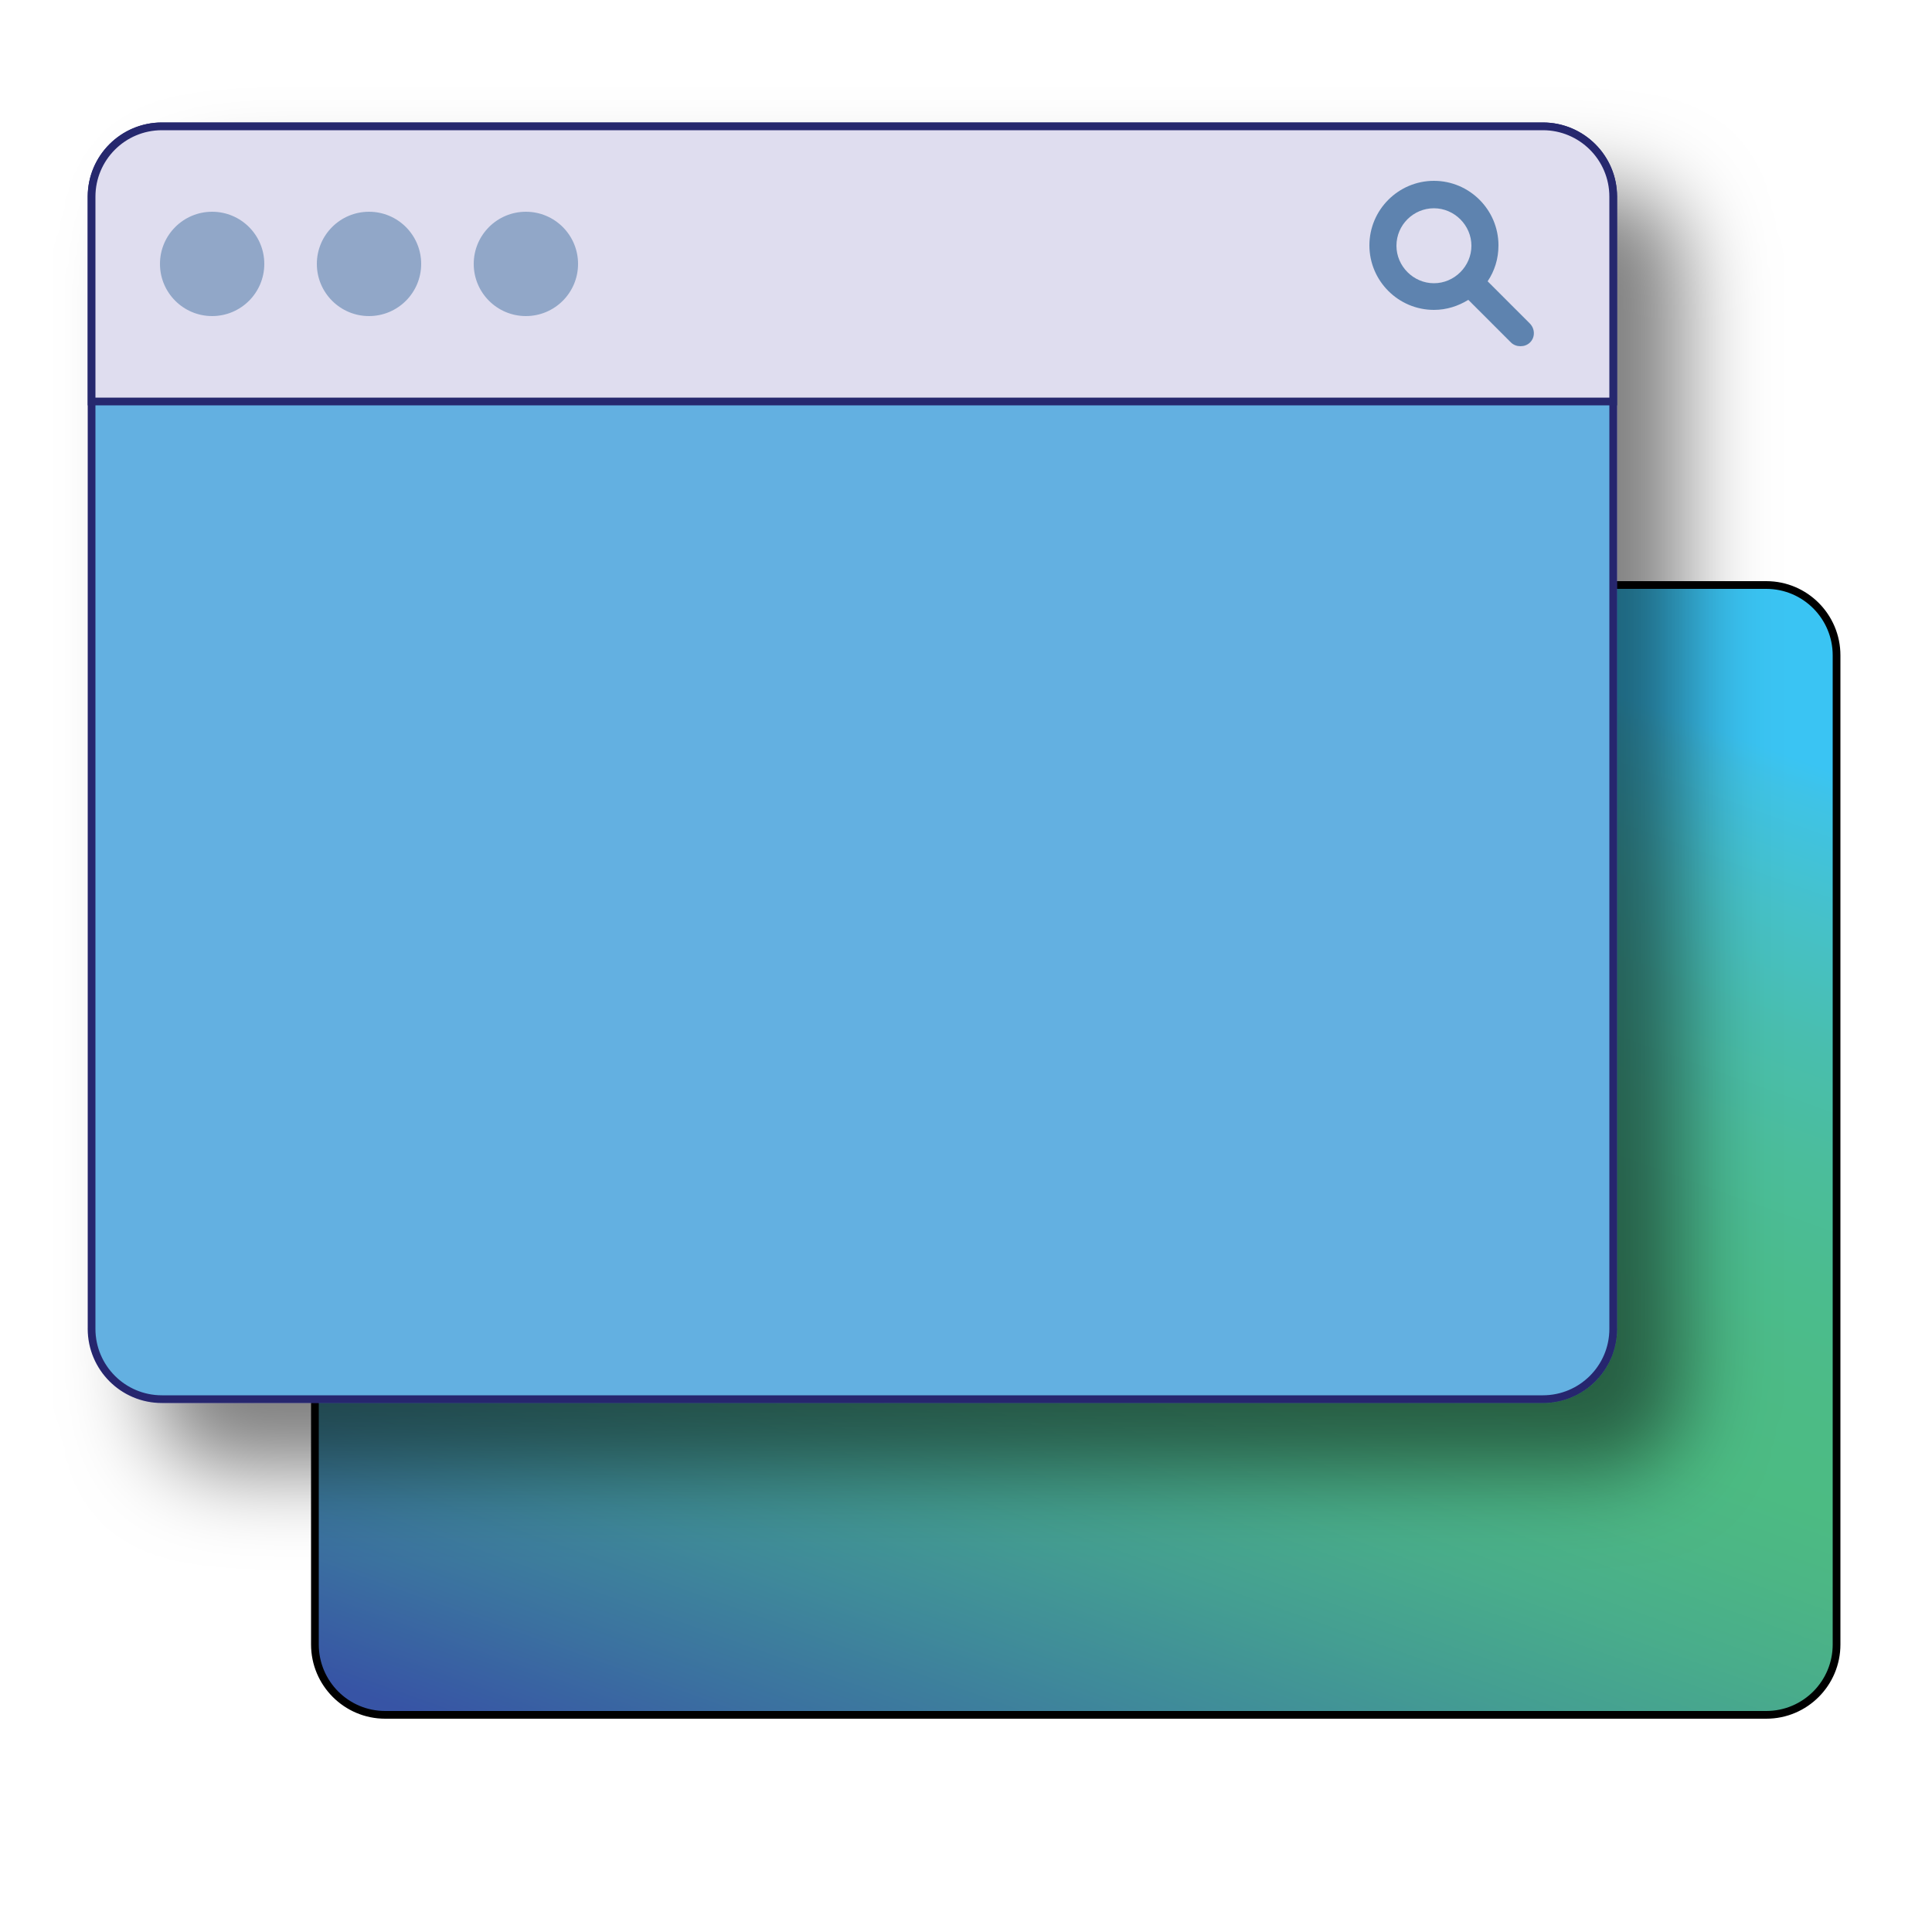
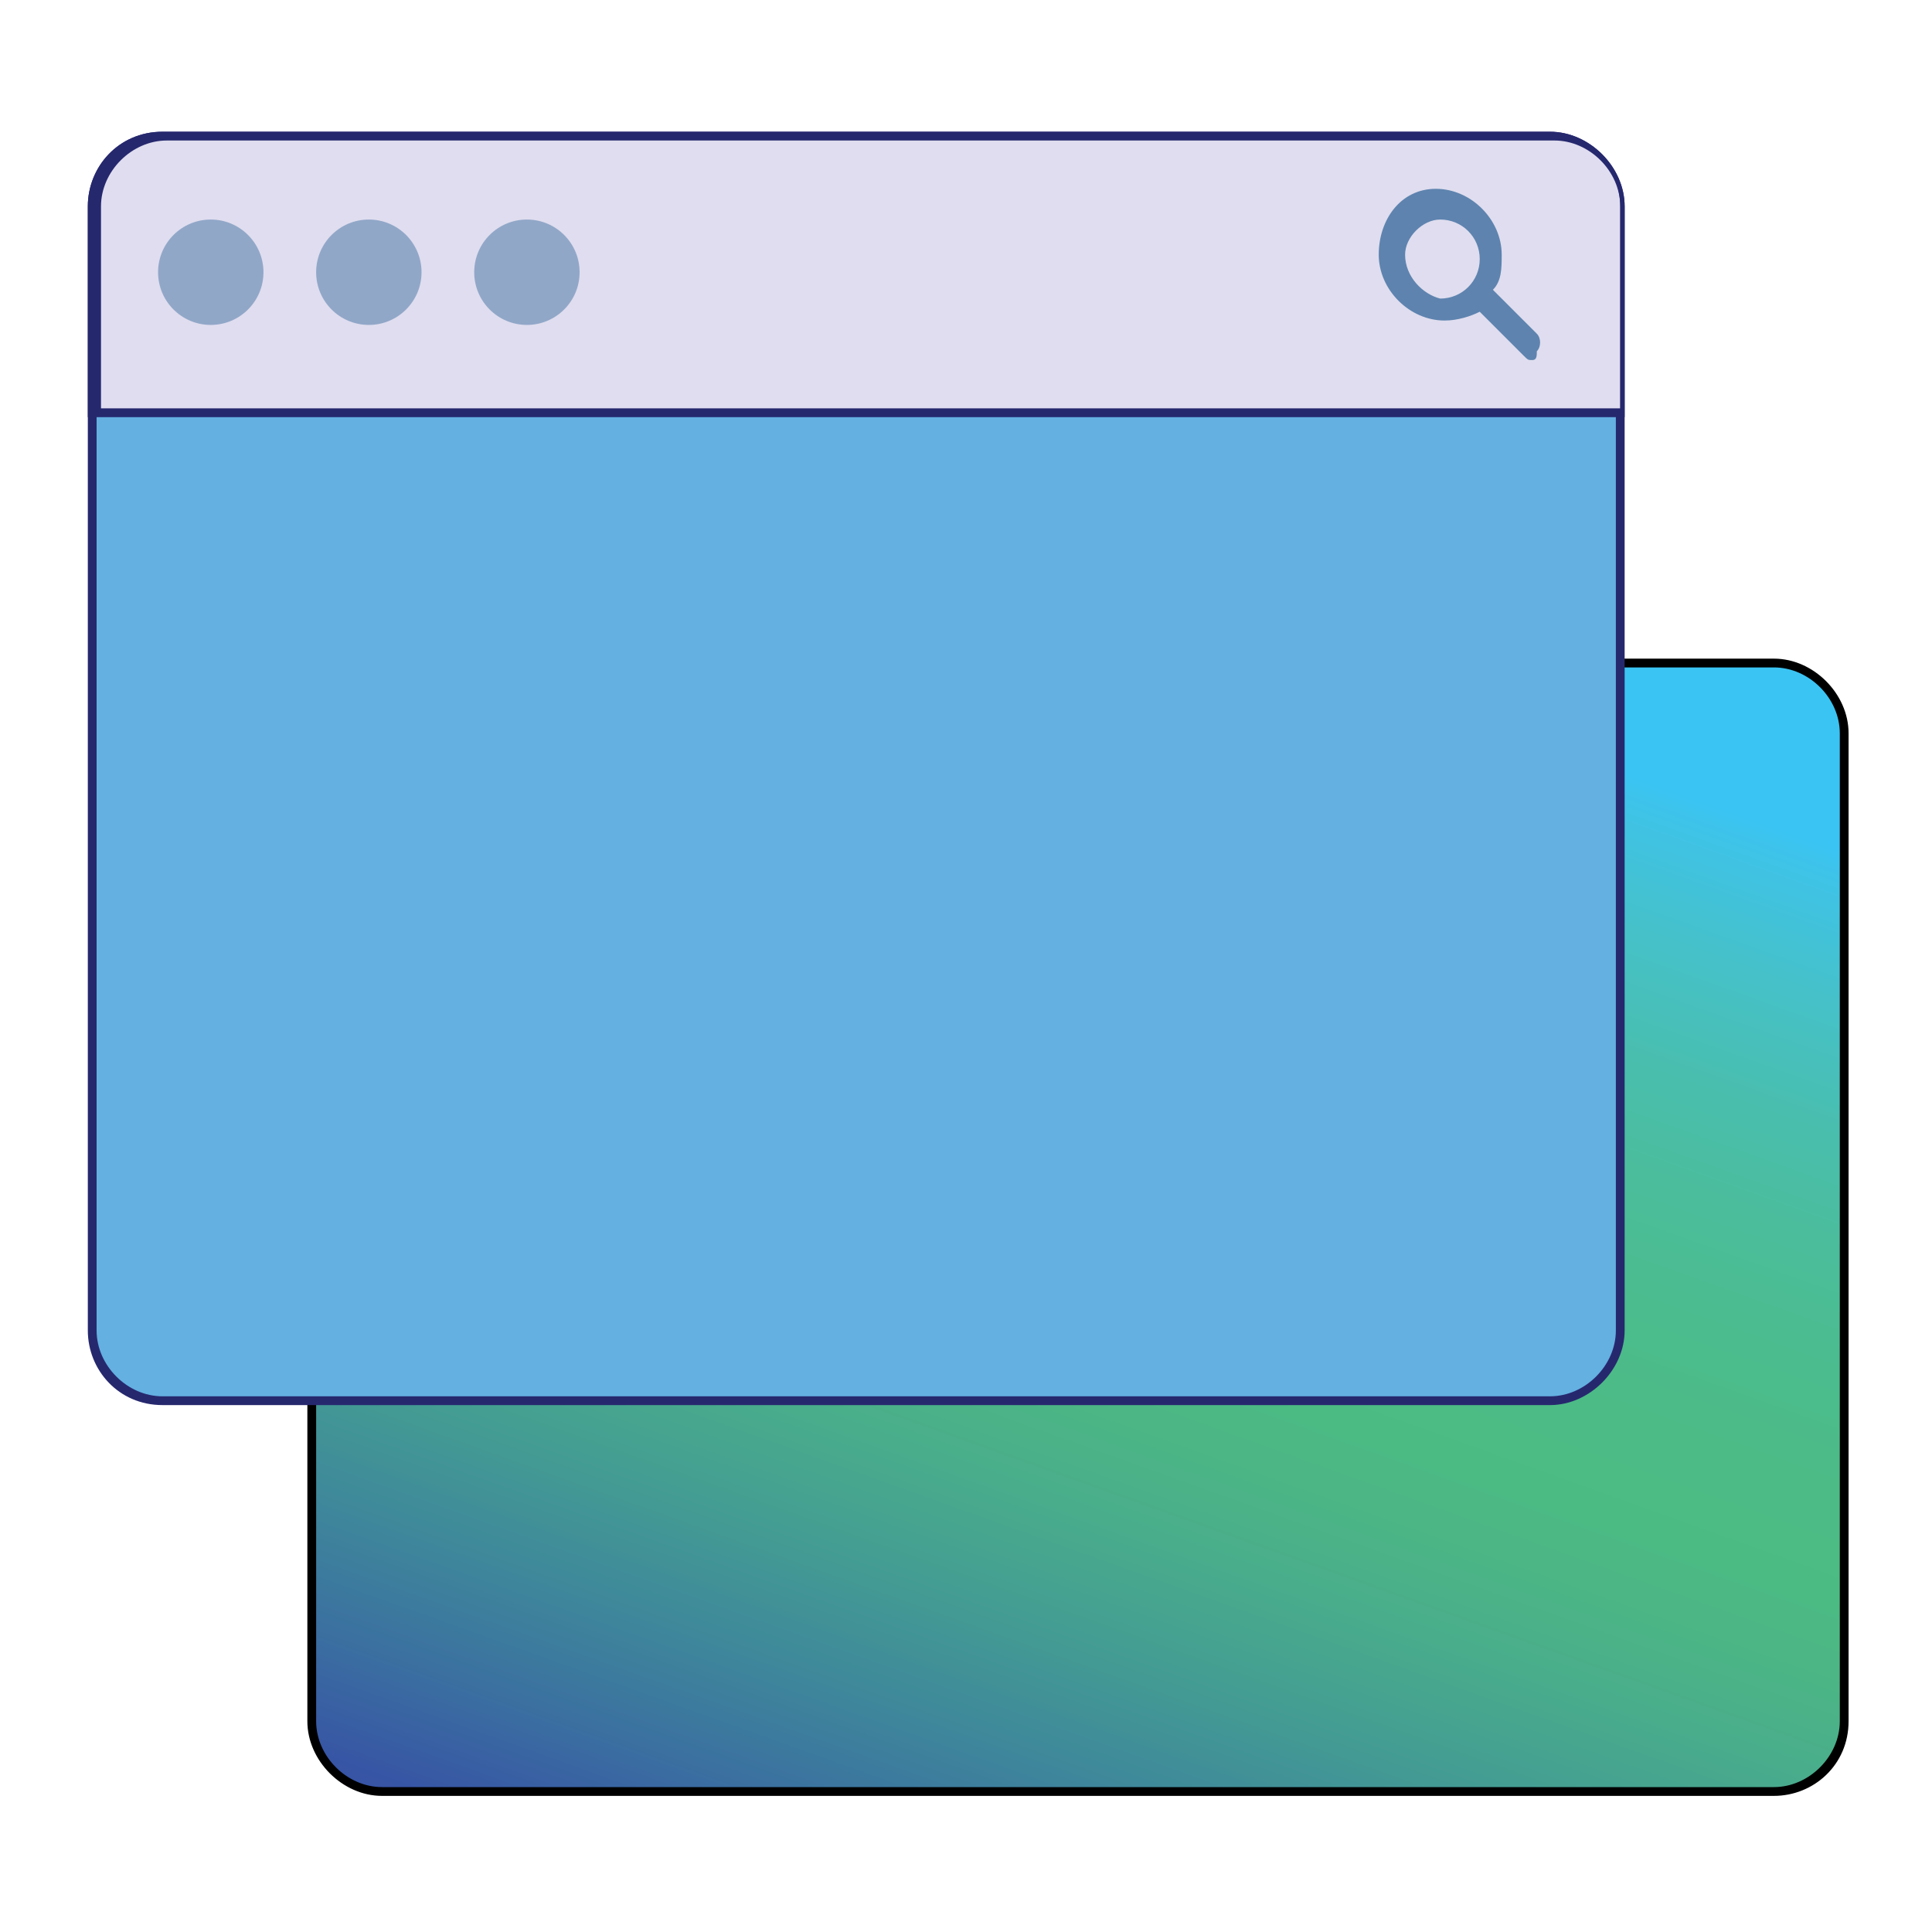
- <svg xmlns="http://www.w3.org/2000/svg" id="icon-desktop" viewBox="0 0 500 500">
+ <svg xmlns="http://www.w3.org/2000/svg" id="icon-desktop" viewBox="0 0 44 44">
  <style type="text/css">
- 		.st0{fill:url(#SVGID_1_);stroke:#000000;stroke-width:2;}
- 		.st1{fill:#63B0E1;stroke:#26286E;stroke-width:2;}
- 		.st2{fill:#DFDDEF;stroke:#26286E;stroke-width:2;}
- 		.st3{fill:#369;opacity:0.45;}
- 		.st4{fill:#369;opacity:0.75;}
+ 		.st0{fill:url(#SVGID_1_);}
+ 		.st1{fill:#63B0E1;}
+ 		.st2{fill:#26286E;}
+ 		.st3{fill:#DFDDEF;}
+ 		.st4{opacity:0.75;fill:#336699;enable-background:new    ;}
+ 		.st5{opacity:0.45;fill:#336699;enable-background:new    ;}
	</style>
-   <filter x="-10%" y="-10%" width="130%" height="130%" filterUnits="objectBoundingBox" id="drop-filter-2">
-     <feOffset dx="17" dy="17" in="SourceAlpha" result="dropShadowOffsetOuter1" />
-     <feGaussianBlur stdDeviation="11" in="dropShadowOffsetOuter1" result="dropShadowBlurOuter1" />
-     <feColorMatrix values="0 0 0 0 0   0 0 0 0 0   0 0 0 0 0  0 0 0 0.5 0" type="matrix" in="dropShadowBlurOuter1" result="dropShadowMatrixOuter1" />
-     <feMerge>
-       <feMergeNode in="dropShadowMatrixOuter1" />
-       <feMergeNode in="SourceGraphic" />
-     </feMerge>
-   </filter>
-   <linearGradient id="SVGID_1_" gradientUnits="userSpaceOnUse" x1="329.15" y1="147.468" x2="209.868" y2="480.209">
+   <linearGradient id="SVGID_1_" gradientUnits="userSpaceOnUse" x1="29.257" y1="31.168" x2="18.74" y2="1.831" gradientTransform="matrix(1 0 0 -1 0 46)">
    <stop offset="0" style="stop-color:#3AC4F3" />
    <stop offset="2.532520e-02" style="stop-color:#3FC3E6" />
    <stop offset="0.109" style="stop-color:#46C1C8" />
    <stop offset="0.194" style="stop-color:#49BEAE" />
    <stop offset="0.277" style="stop-color:#4BBD9B" />
    <stop offset="0.358" style="stop-color:#4BBC8E" />
    <stop offset="0.438" style="stop-color:#4CBB86" />
    <stop offset="0.513" style="stop-color:#4CBB83" />
    <stop offset="0.568" style="stop-color:#4CB685" />
    <stop offset="0.64" style="stop-color:#49AD8B" />
    <stop offset="0.722" style="stop-color:#449E92" />
    <stop offset="0.812" style="stop-color:#3F8A9A" />
    <stop offset="0.907" style="stop-color:#3B71A0" />
    <stop offset="1" style="stop-color:#3754A5" />
  </linearGradient>
-   <path class="st0" d="M457.1,443.8H99.7c-10.1,0-18.2-8.2-18.2-18.2v-256c0-10.1,8.2-18.2,18.2-18.2h357.4c10.1,0,18.2,8.2,18.2,18.2   v256C475.3,435.6,467.2,443.8,457.1,443.8z" />
-   <path class="st1" filter="url(#drop-filter-2)" d="M399.3,362.1H41.9c-10.1,0-18.2-8.2-18.2-18.2v-293c0-10.1,8.2-18.2,18.2-18.2h357.4c10.1,0,18.2,8.2,18.2,18.2   v293C417.5,354,409.3,362.1,399.3,362.1z" />
-   <path class="st2" d="M417.5,103.9v-53c0-10.1-8.2-18.2-18.2-18.2H41.9c-10.1,0-18.2,8.2-18.2,18.2v53H417.5z" />
-   <path class="st4" d="M395.9,83.7L385,72.8c1.8-2.7,2.8-5.8,2.8-9.3c0-9.2-7.5-16.7-16.7-16.7s-16.7,7.5-16.7,16.7s7.5,16.7,16.7,16.7   c3.3,0,6.3-1,8.9-2.6l11,11c0.7,0.7,1.6,1,2.5,1s1.8-0.3,2.5-1C397.3,87.3,397.3,85.1,395.9,83.7z M361.4,63.6   c0-5.4,4.4-9.7,9.7-9.7s9.7,4.4,9.7,9.7s-4.4,9.7-9.7,9.7S361.4,68.9,361.4,63.6z" />
-   <circle class="st3" cx="54.9" cy="68.3" r="13.5" />
-   <circle class="st3" cx="95.5" cy="68.3" r="13.5" />
-   <circle class="st3" cx="136.1" cy="68.3" r="13.5" />
+   <path class="st0" d="M40.4,40.8l-31.7,0c-0.9,0-1.6-0.7-1.6-1.6l0-22.5c0-0.9,0.7-1.6,1.6-1.6l31.7,0c0.9,0,1.6,0.7,1.6,1.6l0,22.5   C42,40.1,41.3,40.8,40.4,40.8z" />
+   <path d="M40.4,40.9l-31.7,0c-0.9,0-1.7-0.8-1.7-1.7l0-22.5C7,15.8,7.8,15,8.7,15l31.7,0c0.9,0,1.7,0.8,1.7,1.7l0,22.5   C42.1,40.2,41.3,40.9,40.4,40.9z M8.7,15.2c-0.8,0-1.5,0.7-1.5,1.5l0,22.5c0,0.8,0.7,1.5,1.5,1.5l31.7,0c0.8,0,1.5-0.7,1.5-1.5   l0-22.5c0-0.8-0.7-1.5-1.5-1.5L8.7,15.2z" />
+   <path class="st1" d="M35.3,31.9l-31.6,0c-0.9,0-1.6-0.7-1.6-1.6V4.7c0-0.9,0.7-1.6,1.6-1.6l31.6,0c0.9,0,1.6,0.7,1.6,1.6v25.6   C36.9,31.2,36.2,31.9,35.3,31.9z" />
+   <path class="st2" d="M35.3,32L3.7,32C2.7,32,2,31.2,2,30.3V4.7C2,3.8,2.7,3,3.7,3l31.6,0C36.2,3,37,3.8,37,4.7v25.6   C37,31.2,36.2,32,35.3,32z M3.7,3.2c-0.8,0-1.5,0.7-1.5,1.5v25.6c0,0.8,0.7,1.5,1.5,1.5l31.6,0c0.8,0,1.5-0.7,1.5-1.5V4.7   c0-0.8-0.7-1.5-1.5-1.5L3.7,3.2z" />
+   <path class="st3" d="M36.9,9.4V4.7c0-0.9-0.7-1.6-1.6-1.6l-31.6,0c-0.9,0-1.6,0.7-1.6,1.6v4.7L36.9,9.4z" />
+   <path class="st2" d="M37,9.5l-35,0V4.7C2,3.8,2.7,3,3.7,3l31.6,0C36.2,3,37,3.8,37,4.7V9.5z M2.2,9.3l34.7,0V4.7   c0-0.8-0.7-1.5-1.5-1.5l-31.6,0c-0.8,0-1.5,0.7-1.5,1.5V9.3z" />
+   <path class="st4" d="M35,7.6l-1-1c0.2-0.2,0.2-0.5,0.2-0.8c0-0.8-0.7-1.5-1.5-1.5S31.4,5,31.4,5.8s0.7,1.5,1.5,1.5   c0.3,0,0.6-0.1,0.8-0.2l1,1c0.1,0.1,0.1,0.1,0.2,0.1S35,8.1,35,8C35.1,7.9,35.1,7.7,35,7.6z M32,5.8C32,5.4,32.4,5,32.8,5   c0.5,0,0.9,0.4,0.9,0.9c0,0.5-0.4,0.9-0.9,0.9C32.4,6.7,32,6.3,32,5.8z" />
+   <circle class="st5" cx="4.8" cy="6.2" r="1.2" />
+   <circle class="st5" cx="8.4" cy="6.2" r="1.2" />
+   <circle class="st5" cx="12" cy="6.2" r="1.2" />
</svg>
